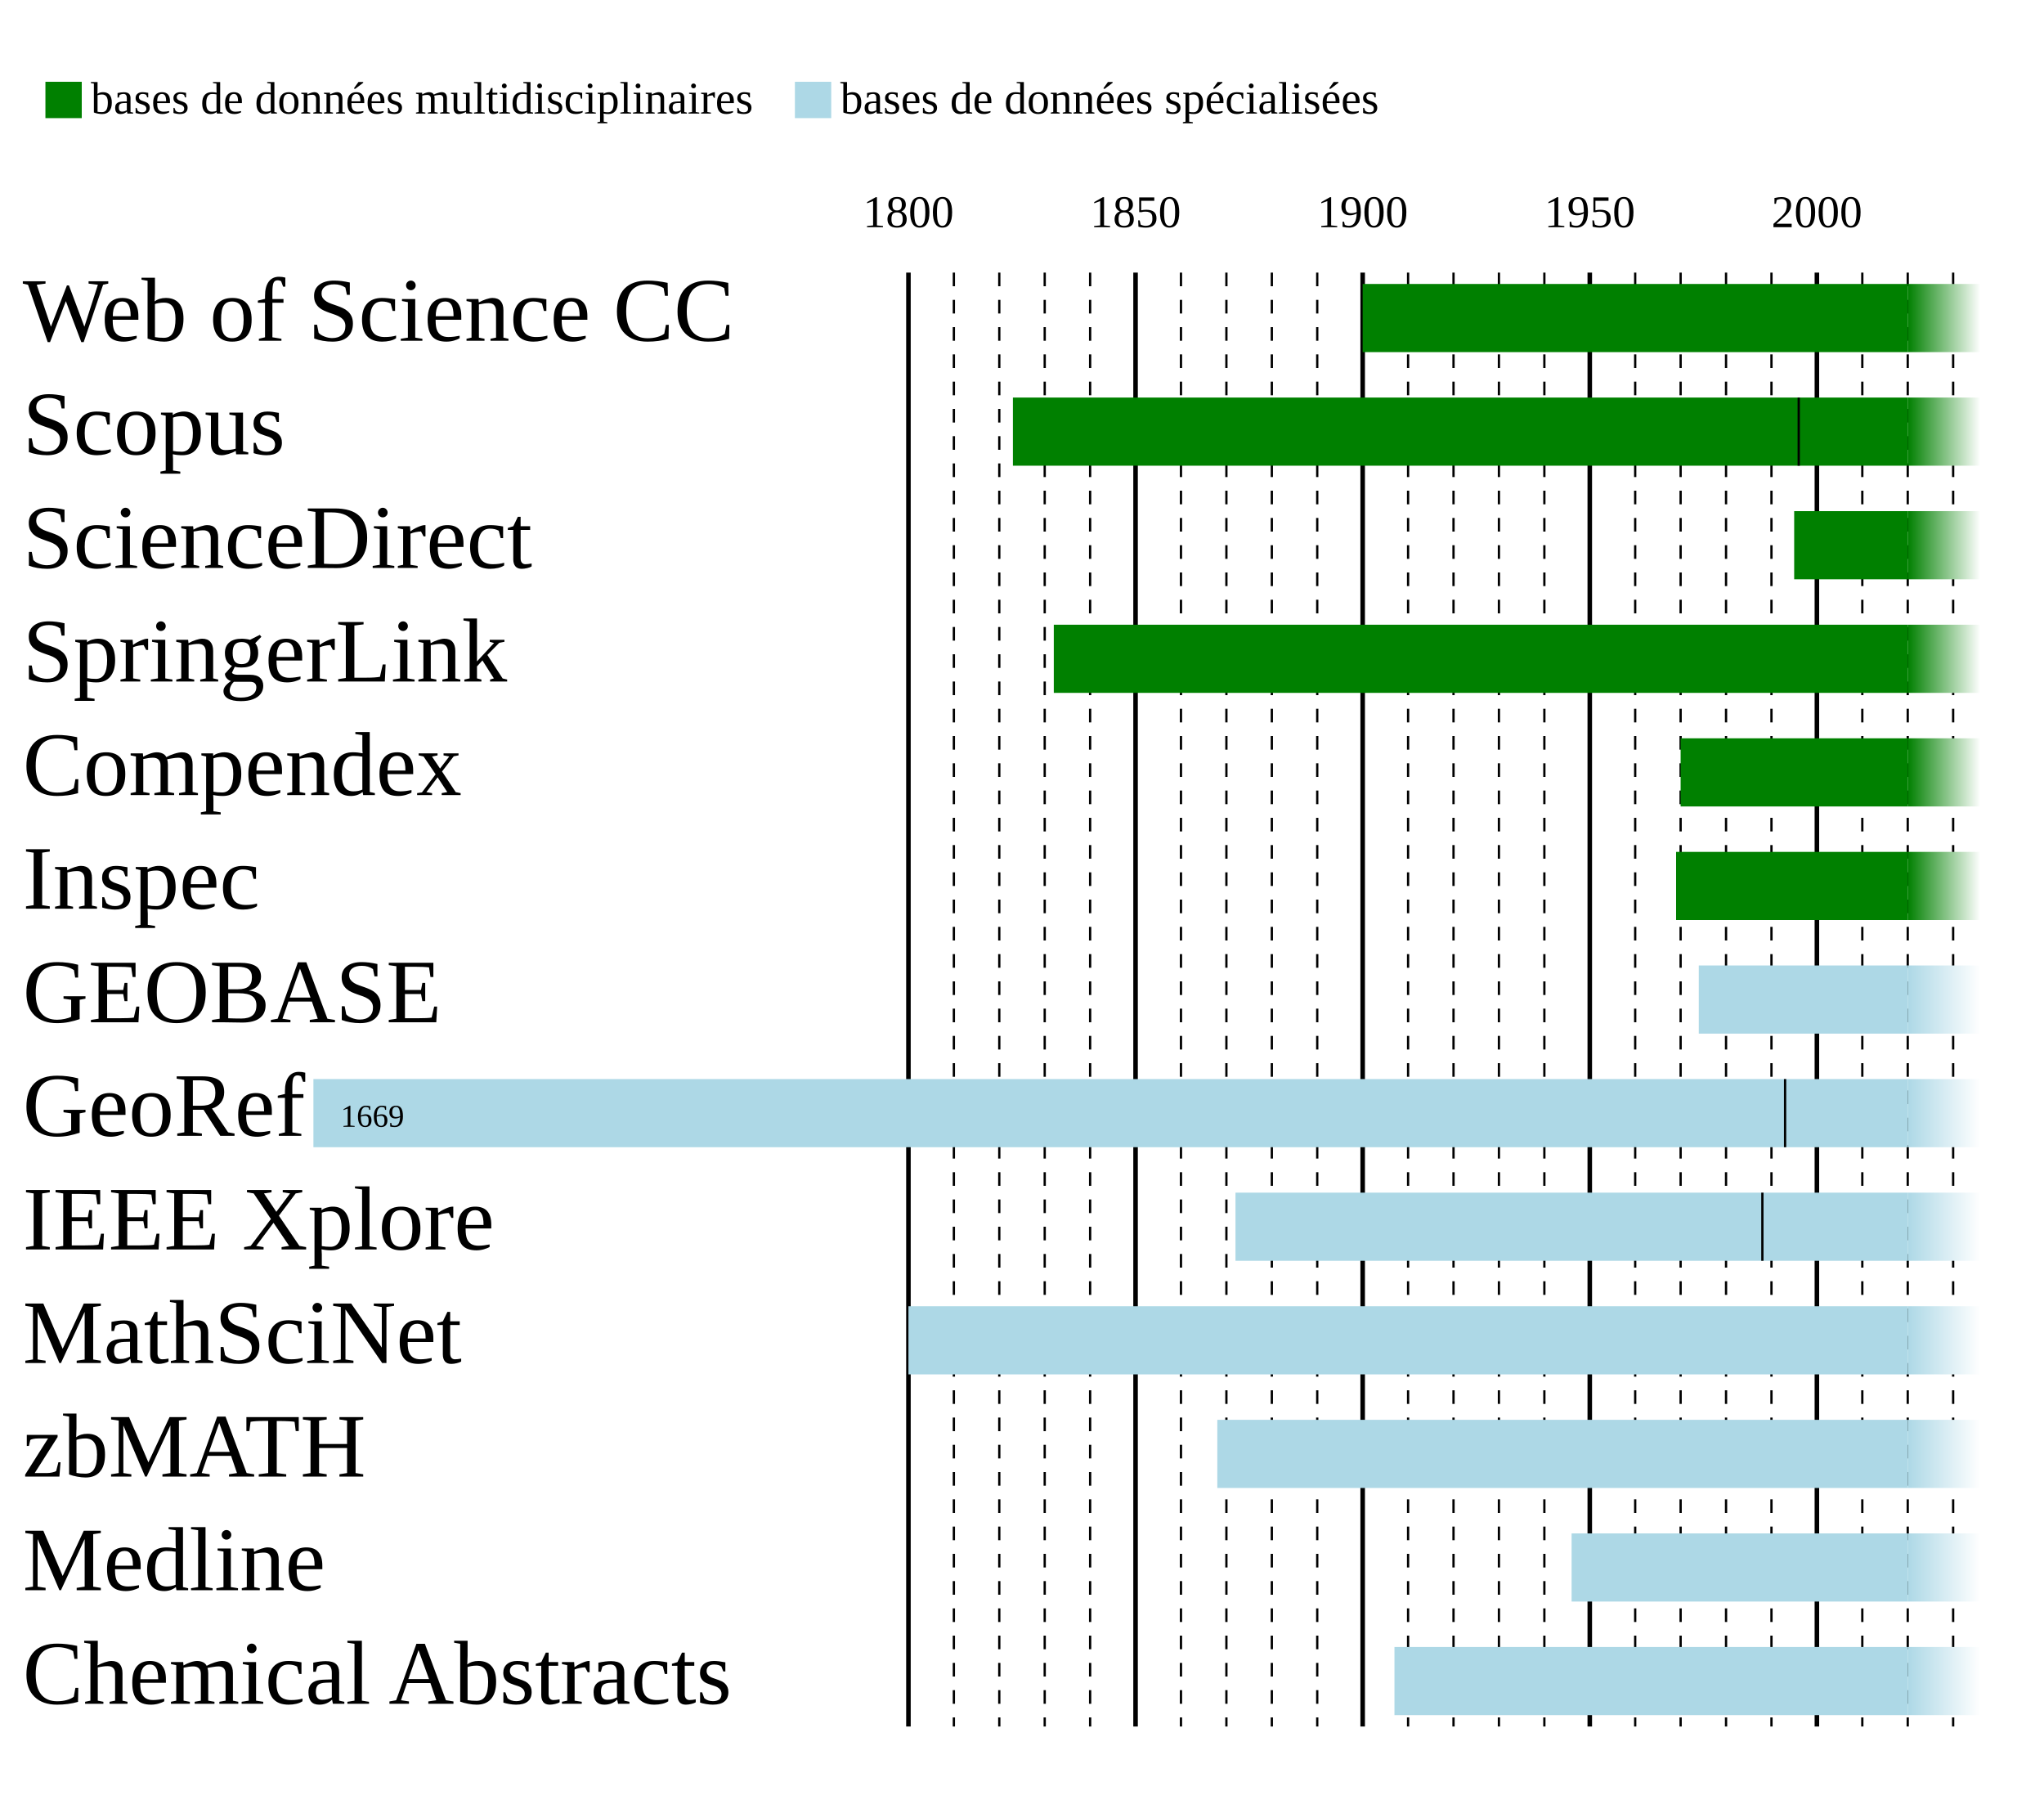
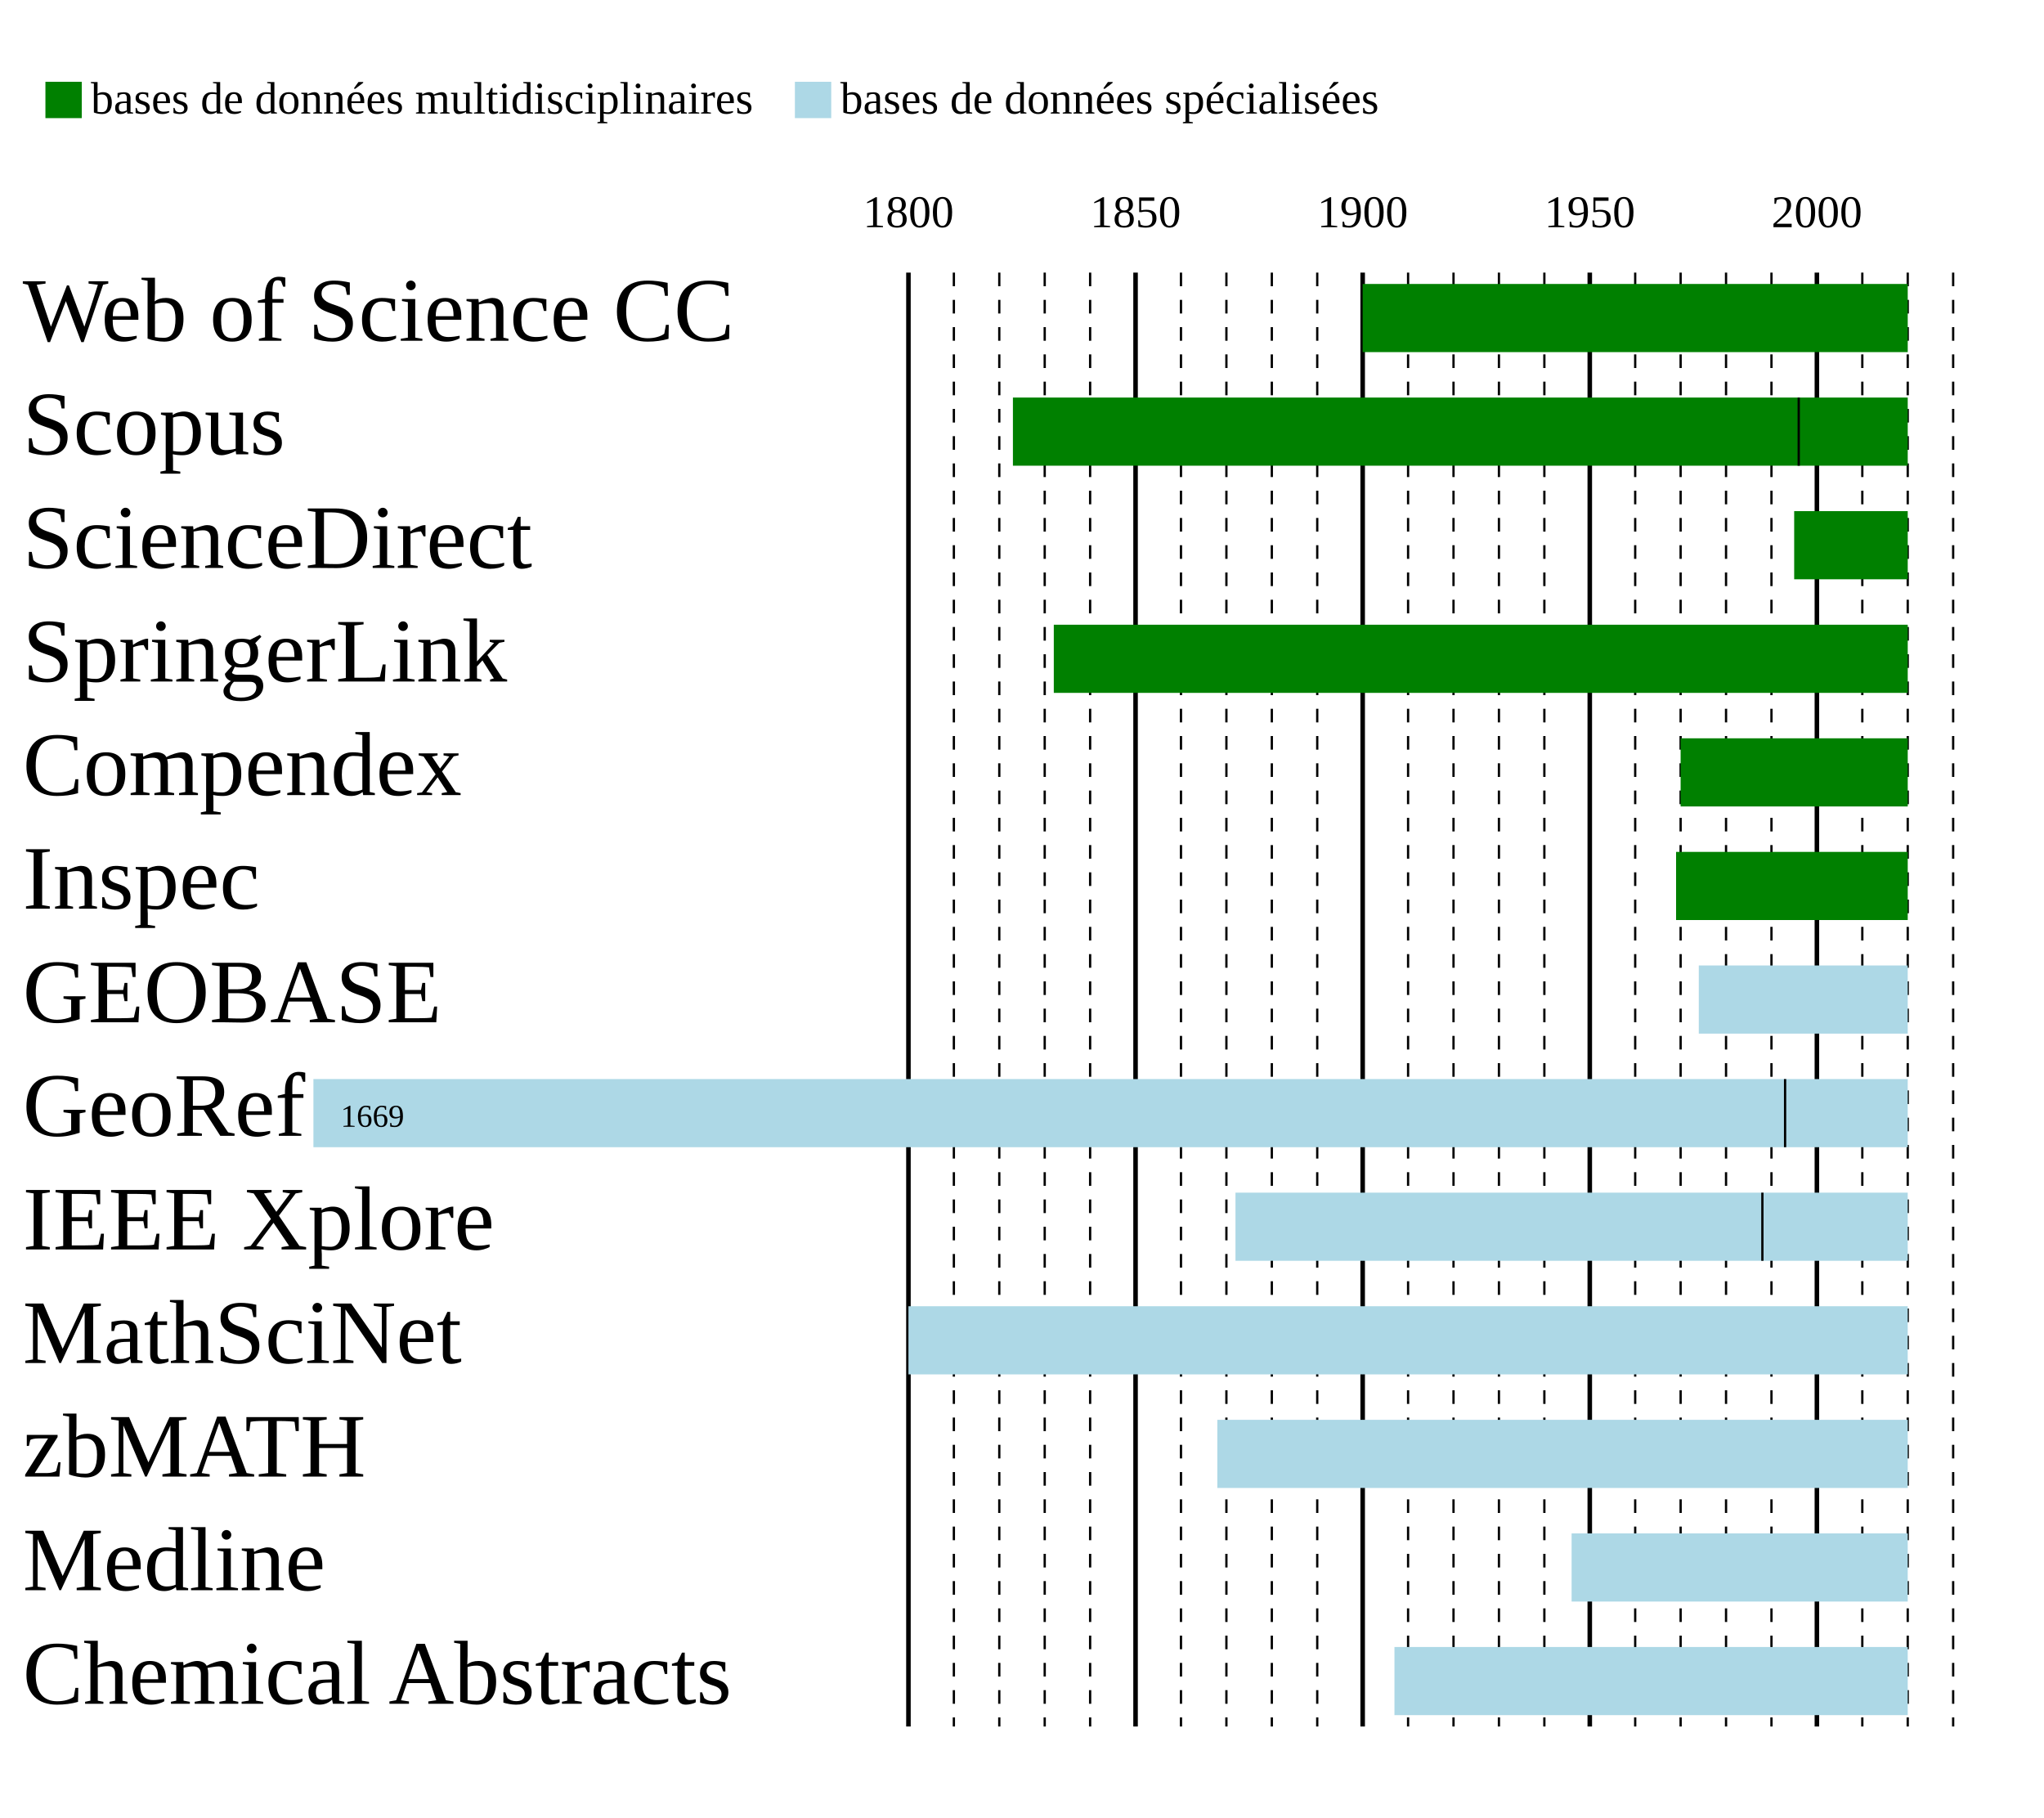
- <svg xmlns="http://www.w3.org/2000/svg" xmlns:xlink="http://www.w3.org/1999/xlink" version="1.0" width="900" height="800" viewBox="0 0 900 800">
-   <defs>
-     <linearGradient id="green-gradient">
-       <stop offset="0%" style="stop-color: #008000;" />
-       <stop offset="80%" style="stop-color: #ffffff;" />
-     </linearGradient>
-     <linearGradient id="lightblue-gradient">
-       <stop offset="0%" style="stop-color: #add8e6;" />
-       <stop offset="80%" style="stop-color: #ffffff;" />
-     </linearGradient>
-     <linearGradient id="#green-fill" xlink:href="#green-gradient" x1="0%" y1="0%" x2="100%" y2="0%" />
-     <linearGradient id="#lightblue-fill" xlink:href="#lightblue-gradient" x1="0%" y1="0%" x2="100%" y2="0%" />
-   </defs>
+ <svg xmlns="http://www.w3.org/2000/svg" version="1.0" width="900" height="800" viewBox="0 0 900 800">
  <rect x="20" y="36" width="16" height="16" style="fill: #008000;" />
  <text x="40" y="50" style="font-size: 20px;">bases de données multidisciplinaires</text>
  <rect x="350" y="36" width="16" height="16" style="fill: #add8e6;" />
  <text x="370" y="50" style="font-size: 20px;">bases de données spécialisées</text>
  <text x="400" y="100" style="font-size: 20px; text-anchor: middle;">1800</text>
  <line x1="400" y1="120" x2="400" y2="760" style="stroke: black; stroke-width: 2px;" />
  <line x1="420" y1="120" x2="420" y2="760" style="stroke: black; stroke-width: 1px; stroke-dasharray:6,6;" />
  <line x1="440" y1="120" x2="440" y2="760" style="stroke: black; stroke-width: 1px; stroke-dasharray:6,6;" />
  <line x1="460" y1="120" x2="460" y2="760" style="stroke: black; stroke-width: 1px; stroke-dasharray:6,6;" />
  <line x1="480" y1="120" x2="480" y2="760" style="stroke: black; stroke-width: 1px; stroke-dasharray:6,6;" />
  <text x="500" y="100" style="font-size: 20px; text-anchor: middle;">1850</text>
  <line x1="500" y1="120" x2="500" y2="760" style="stroke: black; stroke-width: 2px;" />
  <line x1="520" y1="120" x2="520" y2="760" style="stroke: black; stroke-width: 1px; stroke-dasharray:6,6;" />
  <line x1="540" y1="120" x2="540" y2="760" style="stroke: black; stroke-width: 1px; stroke-dasharray:6,6;" />
  <line x1="560" y1="120" x2="560" y2="760" style="stroke: black; stroke-width: 1px; stroke-dasharray:6,6;" />
  <line x1="580" y1="120" x2="580" y2="760" style="stroke: black; stroke-width: 1px; stroke-dasharray:6,6;" />
  <text x="600" y="100" style="font-size: 20px; text-anchor: middle;">1900</text>
  <line x1="600" y1="120" x2="600" y2="760" style="stroke: black; stroke-width: 2px;" />
  <line x1="620" y1="120" x2="620" y2="760" style="stroke: black; stroke-width: 1px; stroke-dasharray:6,6;" />
  <line x1="640" y1="120" x2="640" y2="760" style="stroke: black; stroke-width: 1px; stroke-dasharray:6,6;" />
  <line x1="660" y1="120" x2="660" y2="760" style="stroke: black; stroke-width: 1px; stroke-dasharray:6,6;" />
  <line x1="680" y1="120" x2="680" y2="760" style="stroke: black; stroke-width: 1px; stroke-dasharray:6,6;" />
  <text x="700" y="100" style="font-size: 20px; text-anchor: middle;">1950</text>
  <line x1="700" y1="120" x2="700" y2="760" style="stroke: black; stroke-width: 2px;" />
  <line x1="720" y1="120" x2="720" y2="760" style="stroke: black; stroke-width: 1px; stroke-dasharray:6,6;" />
  <line x1="740" y1="120" x2="740" y2="760" style="stroke: black; stroke-width: 1px; stroke-dasharray:6,6;" />
  <line x1="760" y1="120" x2="760" y2="760" style="stroke: black; stroke-width: 1px; stroke-dasharray:6,6;" />
  <line x1="780" y1="120" x2="780" y2="760" style="stroke: black; stroke-width: 1px; stroke-dasharray:6,6;" />
  <text x="800" y="100" style="font-size: 20px; text-anchor: middle;">2000</text>
  <line x1="800" y1="120" x2="800" y2="760" style="stroke: black; stroke-width: 2px;" />
  <line x1="820" y1="120" x2="820" y2="760" style="stroke: black; stroke-width: 1px; stroke-dasharray:6,6;" />
  <line x1="840" y1="120" x2="840" y2="760" style="stroke: black; stroke-width: 1px; stroke-dasharray:6,6;" />
  <line x1="860" y1="120" x2="860" y2="760" style="stroke: black; stroke-width: 1px; stroke-dasharray:6,6;" />
  <text x="10" y="150" style="font-size: 40px;">Web of Science CC</text>
  <text x="10" y="200" style="font-size: 40px;">Scopus</text>
  <text x="10" y="250" style="font-size: 40px;">ScienceDirect</text>
  <text x="10" y="300" style="font-size: 40px;">SpringerLink</text>
  <text x="10" y="350" style="font-size: 40px;">Compendex</text>
  <text x="10" y="400" style="font-size: 40px;">Inspec</text>
  <text x="10" y="450" style="font-size: 40px;">GEOBASE</text>
  <text x="10" y="500" style="font-size: 40px;">GeoRef</text>
  <text x="10" y="550" style="font-size: 40px;">IEEE Xplore</text>
  <text x="10" y="600" style="font-size: 40px;">MathSciNet</text>
  <text x="10" y="650" style="font-size: 40px;">zbMATH</text>
  <text x="10" y="700" style="font-size: 40px;">Medline</text>
  <text x="10" y="750" style="font-size: 40px;">Chemical Abstracts</text>
  <rect x="600" y="125" width="240" height="30" style="fill: #008000;" />
  <rect x="446" y="175" width="394" height="30" style="fill:#008000;" />
  <line x1="792" y1="175" x2="792" y2="205" style="stroke: black; stroke-width: 1px;" />
  <rect x="790" y="225" width="50" height="30" style="fill: #008000;" />
  <rect x="464" y="275" width="376" height="30" style="fill: #008000;" />
  <rect x="740" y="325" width="100" height="30" style="fill: #008000;" />
  <rect x="738" y="375" width="102" height="30" style="fill: #008000;" />
  <rect x="748" y="425" width="92" height="30" style="fill: #add8e6;" />
  <rect x="138" y="475" width="702" height="30" style="fill: #add8e6;" />
  <text x="150" y="496" style="font-size: 14px;">1669</text>
  <line x1="786" y1="475" x2="786" y2="505" style="stroke: black; stroke-width: 1px;" />
  <rect x="544" y="525" width="296" height="30" style="fill: #add8e6;" />
  <line x1="776" y1="525" x2="776" y2="555" style="stroke: black; stroke-width: 1px;" />
  <rect x="400" y="575" width="440" height="30" style="fill: #add8e6;" />
  <rect x="536" y="625" width="304" height="30" style="fill: #add8e6;" />
  <rect x="692" y="675" width="148" height="30" style="fill: #add8e6;" />
  <rect x="614" y="725" width="226" height="30" style="fill: #add8e6;" />
-   <rect x="840" y="125" width="40" height="30" style="fill: url(#green-gradient);" />
-   <rect x="840" y="175" width="40" height="30" style="fill: url(#green-gradient);" />
-   <rect x="840" y="225" width="40" height="30" style="fill: url(#green-gradient);" />
-   <rect x="840" y="275" width="40" height="30" style="fill: url(#green-gradient);" />
-   <rect x="840" y="325" width="40" height="30" style="fill: url(#green-gradient);" />
-   <rect x="840" y="375" width="40" height="30" style="fill: url(#green-gradient);" />
-   <rect x="840" y="425" width="40" height="30" style="fill: url(#lightblue-gradient);" />
-   <rect x="840" y="475" width="40" height="30" style="fill: url(#lightblue-gradient);" />
-   <rect x="840" y="525" width="40" height="30" style="fill: url(#lightblue-gradient);" />
-   <rect x="840" y="575" width="40" height="30" style="fill: url(#lightblue-gradient);" />
-   <rect x="840" y="625" width="40" height="30" style="fill: url(#lightblue-gradient);" />
-   <rect x="840" y="675" width="40" height="30" style="fill: url(#lightblue-gradient);" />
-   <rect x="840" y="725" width="40" height="30" style="fill: url(#lightblue-gradient);" />
</svg>
